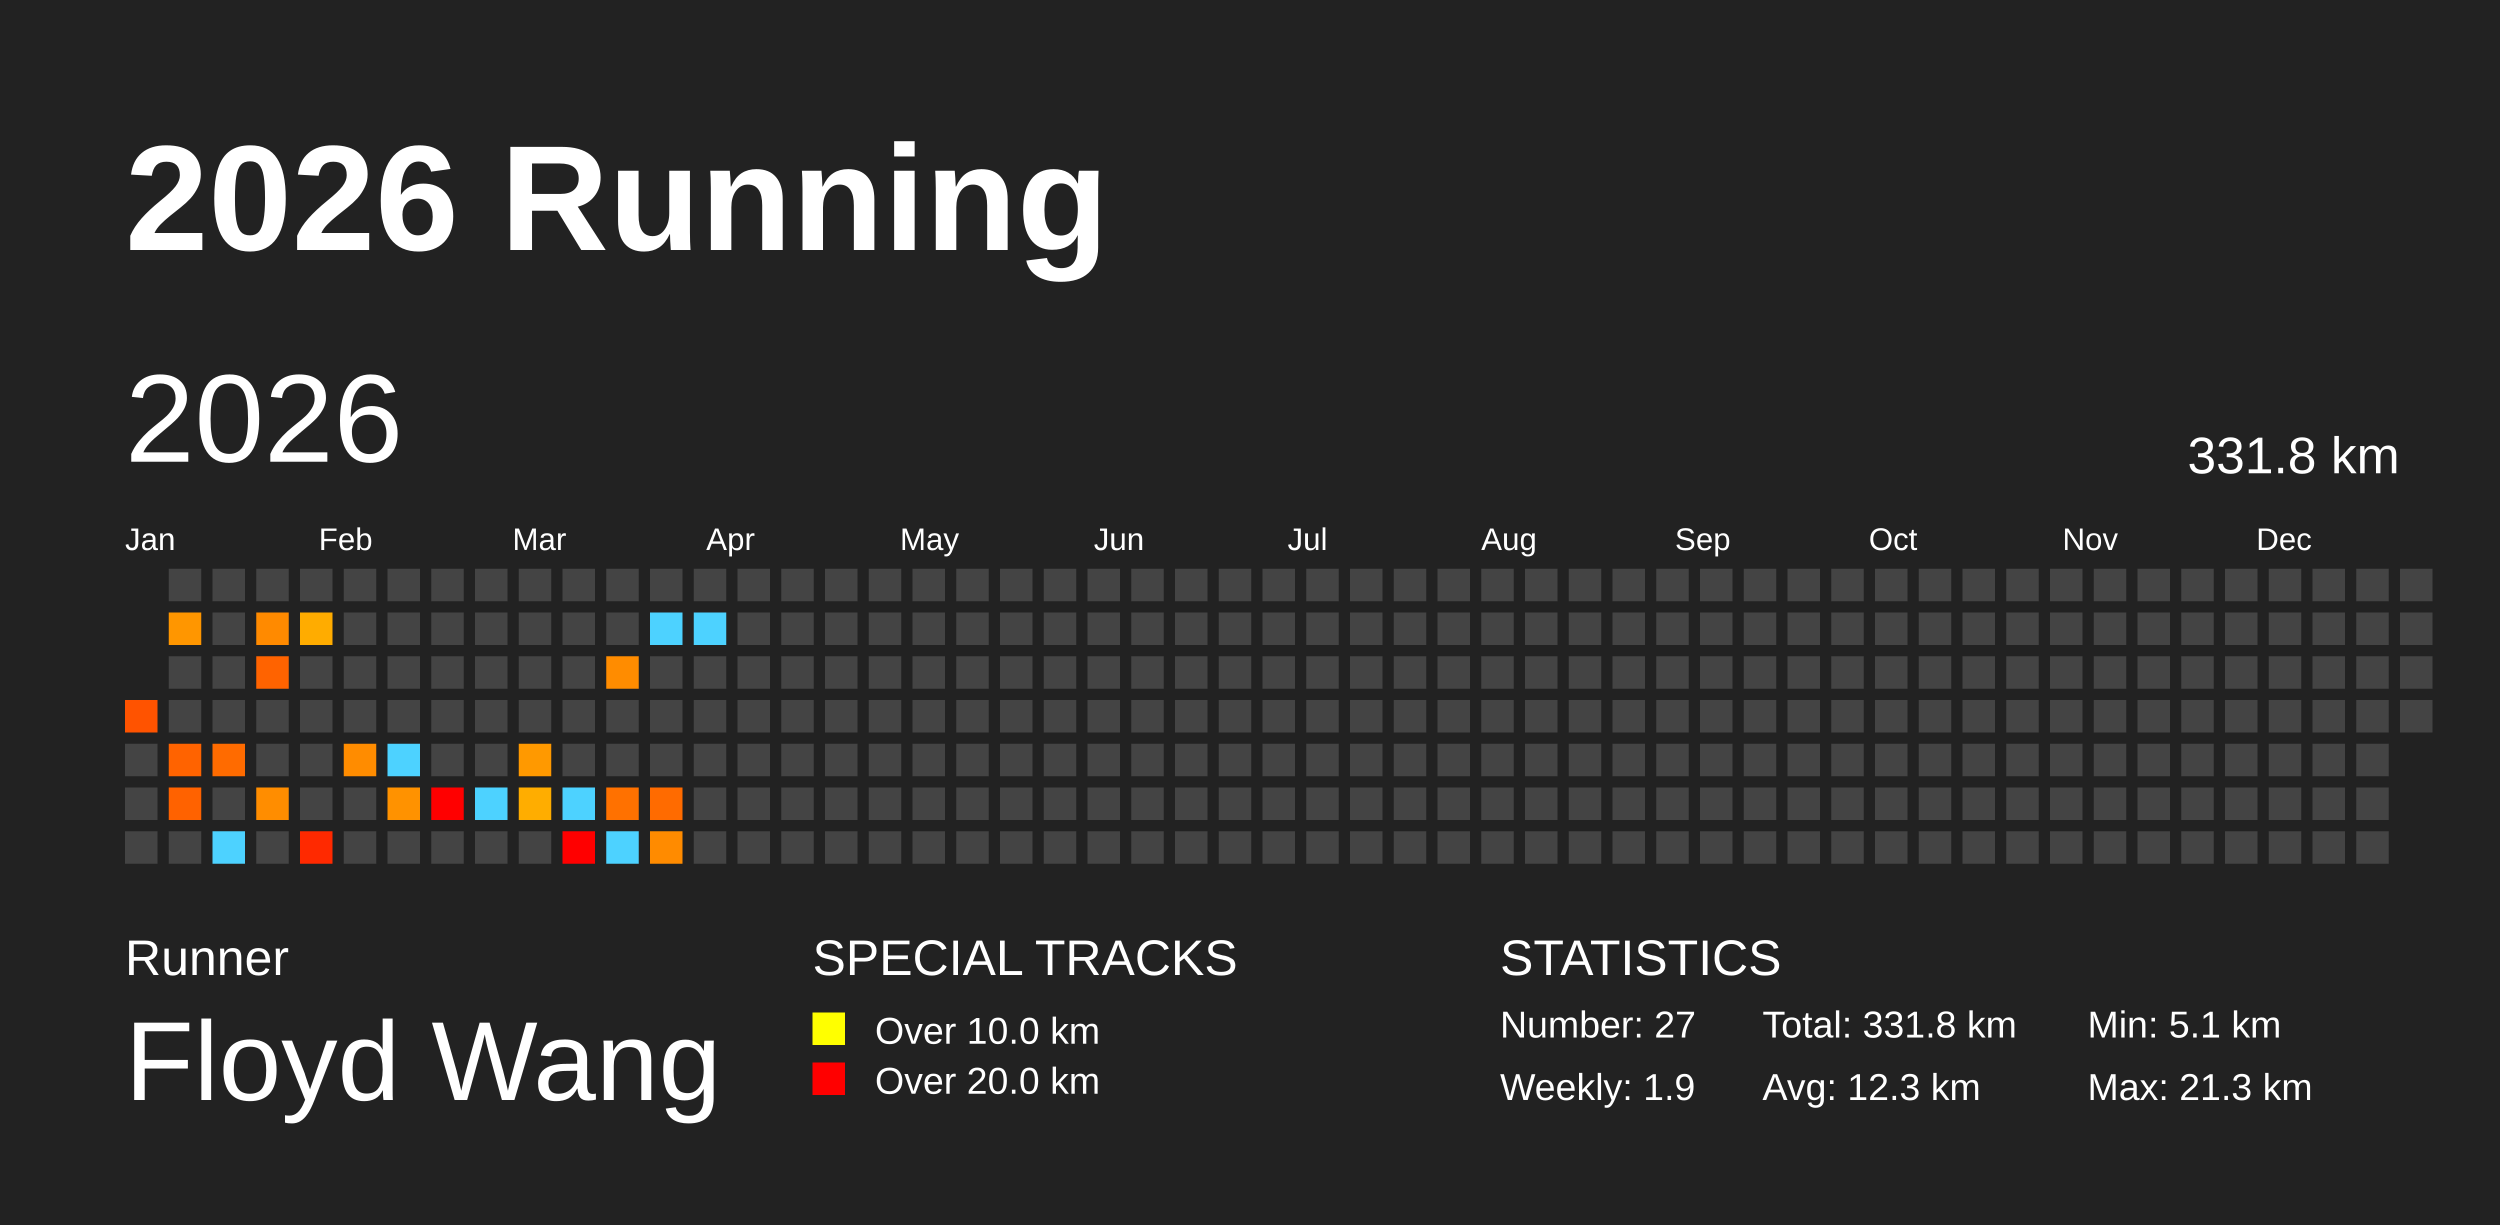
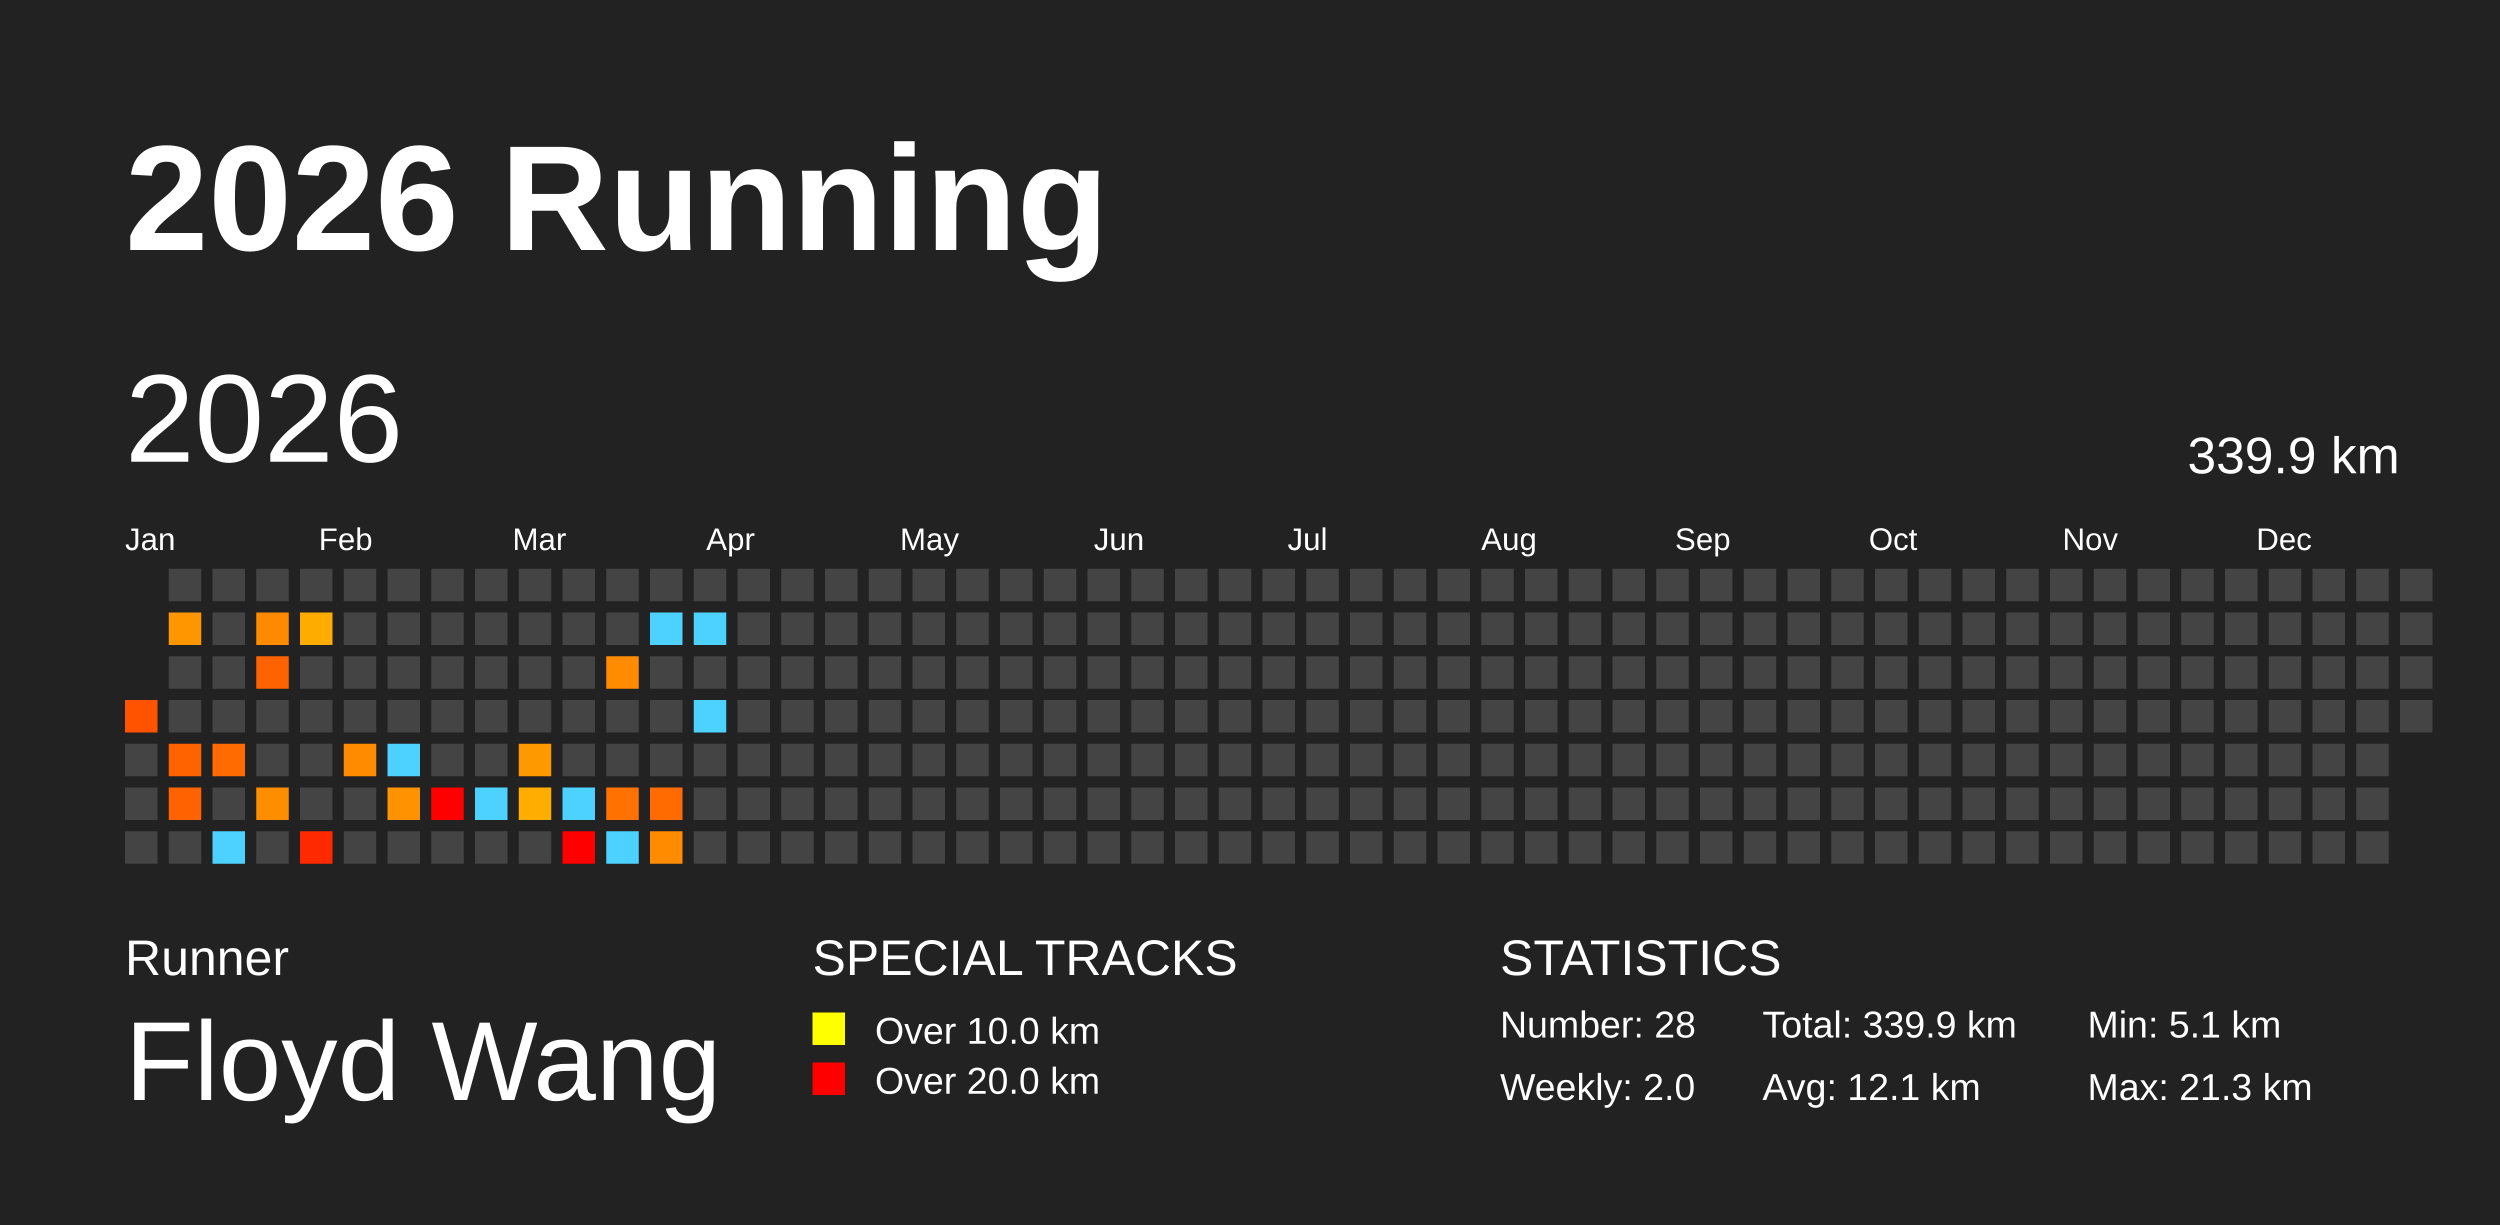
<svg xmlns="http://www.w3.org/2000/svg" baseProfile="full" height="98mm" version="1.1" viewBox="0,0,200,98" width="200mm">
  <defs />
  <rect fill="#222222" height="98" width="200" x="0" y="0" />
  <text fill="#FFFFFF" style="font-size:12px; font-family:Arial; font-weight:bold;" x="10" y="20">2026 Running</text>
  <text fill="#FFFFFF" style="font-size:4px; font-family:Arial" x="10" y="78">Runner</text>
  <text fill="#FFFFFF" style="font-size:9px; font-family:Arial" x="10" y="88">Floyd Wang</text>
  <text fill="#FFFFFF" style="font-size:4px; font-family:Arial" x="65" y="78">SPECIAL TRACKS</text>
  <rect fill="yellow" height="2.6" width="2.6" x="65" y="81" />
  <text fill="#FFFFFF" style="font-size:3px; font-family:Arial" x="70" y="83.5">Over 10.0 km</text>
  <rect fill="red" height="2.6" width="2.6" x="65" y="85" />
  <text fill="#FFFFFF" style="font-size:3px; font-family:Arial" x="70" y="87.5">Over 20.0 km</text>
  <text fill="#FFFFFF" style="font-size:4px; font-family:Arial" x="120" y="78">STATISTICS</text>
-   <text fill="#FFFFFF" style="font-size:3px; font-family:Arial" x="120" y="83">Number: 27</text>
-   <text fill="#FFFFFF" style="font-size:3px; font-family:Arial" x="120" y="88">Weekly: 1.9</text>
-   <text fill="#FFFFFF" style="font-size:3px; font-family:Arial" x="141" y="83">Total: 331.8 km</text>
-   <text fill="#FFFFFF" style="font-size:3px; font-family:Arial" x="141" y="88">Avg: 12.3 km</text>
+   <text fill="#FFFFFF" style="font-size:3px; font-family:Arial" x="120" y="83">Number: 28</text>
+   <text fill="#FFFFFF" style="font-size:3px; font-family:Arial" x="120" y="88">Weekly: 2.0</text>
+   <text fill="#FFFFFF" style="font-size:3px; font-family:Arial" x="141" y="83">Total: 339.9 km</text>
+   <text fill="#FFFFFF" style="font-size:3px; font-family:Arial" x="141" y="88">Avg: 12.1 km</text>
  <text fill="#FFFFFF" style="font-size:3px; font-family:Arial" x="167" y="83">Min: 5.1 km</text>
  <text fill="#FFFFFF" style="font-size:3px; font-family:Arial" x="167" y="88">Max: 21.3 km</text>
  <text dominant-baseline="hanging" fill="#FFFFFF" style="font-size:10.0px; font-family:Arial;" x="10" y="30">2026</text>
-   <text dominant-baseline="hanging" fill="#FFFFFF" style="font-size:4.125px; font-family:Arial;" x="175" y="35">331.8 km</text>
+   <text dominant-baseline="hanging" fill="#FFFFFF" style="font-size:4.125px; font-family:Arial;" x="175" y="35">339.9 km</text>
  <text fill="#FFFFFF" style="font-size:2.5px; font-family:Arial" x="10.0" y="44">Jan</text>
  <text fill="#FFFFFF" style="font-size:2.5px; font-family:Arial" x="25.5" y="44">Feb</text>
  <text fill="#FFFFFF" style="font-size:2.5px; font-family:Arial" x="41.0" y="44">Mar</text>
  <text fill="#FFFFFF" style="font-size:2.5px; font-family:Arial" x="56.5" y="44">Apr</text>
  <text fill="#FFFFFF" style="font-size:2.5px; font-family:Arial" x="72.0" y="44">May</text>
  <text fill="#FFFFFF" style="font-size:2.5px; font-family:Arial" x="87.5" y="44">Jun</text>
  <text fill="#FFFFFF" style="font-size:2.5px; font-family:Arial" x="103.0" y="44">Jul</text>
  <text fill="#FFFFFF" style="font-size:2.5px; font-family:Arial" x="118.5" y="44">Aug</text>
  <text fill="#FFFFFF" style="font-size:2.5px; font-family:Arial" x="134.0" y="44">Sep</text>
  <text fill="#FFFFFF" style="font-size:2.5px; font-family:Arial" x="149.5" y="44">Oct</text>
  <text fill="#FFFFFF" style="font-size:2.5px; font-family:Arial" x="165.0" y="44">Nov</text>
  <text fill="#FFFFFF" style="font-size:2.5px; font-family:Arial" x="180.5" y="44">Dec</text>
  <rect fill="#ff5300" height="2.6" width="2.6" x="10.0" y="56.0" />
  <rect fill="#444444" height="2.6" width="2.6" x="10.0" y="59.5" />
  <rect fill="#444444" height="2.6" width="2.6" x="10.0" y="63.0" />
  <rect fill="#444444" height="2.6" width="2.6" x="10.0" y="66.5" />
  <rect fill="#444444" height="2.6" width="2.6" x="13.5" y="45.5" />
  <rect fill="#ff9600" height="2.6" width="2.6" x="13.5" y="49.0" />
  <rect fill="#444444" height="2.6" width="2.6" x="13.5" y="52.5" />
  <rect fill="#444444" height="2.6" width="2.6" x="13.5" y="56.0" />
  <rect fill="#ff6300" height="2.6" width="2.6" x="13.5" y="59.5" />
  <rect fill="#ff6200" height="2.6" width="2.6" x="13.5" y="63.0" />
  <rect fill="#444444" height="2.6" width="2.6" x="13.5" y="66.5" />
  <rect fill="#444444" height="2.6" width="2.6" x="17.0" y="45.5" />
  <rect fill="#444444" height="2.6" width="2.6" x="17.0" y="49.0" />
  <rect fill="#444444" height="2.6" width="2.6" x="17.0" y="52.5" />
  <rect fill="#444444" height="2.6" width="2.6" x="17.0" y="56.0" />
  <rect fill="#ff6b00" height="2.6" width="2.6" x="17.0" y="59.5" />
  <rect fill="#444444" height="2.6" width="2.6" x="17.0" y="63.0" />
  <rect fill="#4dd2ff" height="2.6" width="2.6" x="17.0" y="66.5" />
  <rect fill="#444444" height="2.6" width="2.6" x="20.5" y="45.5" />
  <rect fill="#ff8a00" height="2.6" width="2.6" x="20.5" y="49.0" />
  <rect fill="#ff6300" height="2.6" width="2.6" x="20.5" y="52.5" />
  <rect fill="#444444" height="2.6" width="2.6" x="20.5" y="56.0" />
  <rect fill="#444444" height="2.6" width="2.6" x="20.5" y="59.5" />
  <rect fill="#ff8d00" height="2.6" width="2.6" x="20.5" y="63.0" />
  <rect fill="#444444" height="2.6" width="2.6" x="20.5" y="66.5" />
  <rect fill="#444444" height="2.6" width="2.6" x="24.0" y="45.5" />
  <rect fill="#ffac00" height="2.6" width="2.6" x="24.0" y="49.0" />
  <rect fill="#444444" height="2.6" width="2.6" x="24.0" y="52.5" />
  <rect fill="#444444" height="2.6" width="2.6" x="24.0" y="56.0" />
  <rect fill="#444444" height="2.6" width="2.6" x="24.0" y="59.5" />
  <rect fill="#444444" height="2.6" width="2.6" x="24.0" y="63.0" />
  <rect fill="#ff2900" height="2.6" width="2.6" x="24.0" y="66.5" />
  <rect fill="#444444" height="2.6" width="2.6" x="27.5" y="45.5" />
  <rect fill="#444444" height="2.6" width="2.6" x="27.5" y="49.0" />
  <rect fill="#444444" height="2.6" width="2.6" x="27.5" y="52.5" />
  <rect fill="#444444" height="2.6" width="2.6" x="27.5" y="56.0" />
  <rect fill="#ff8c00" height="2.6" width="2.6" x="27.5" y="59.5" />
  <rect fill="#444444" height="2.6" width="2.6" x="27.5" y="63.0" />
  <rect fill="#444444" height="2.6" width="2.6" x="27.5" y="66.5" />
  <rect fill="#444444" height="2.6" width="2.6" x="31.0" y="45.5" />
  <rect fill="#444444" height="2.6" width="2.6" x="31.0" y="49.0" />
  <rect fill="#444444" height="2.6" width="2.6" x="31.0" y="52.5" />
  <rect fill="#444444" height="2.6" width="2.6" x="31.0" y="56.0" />
  <rect fill="#4dd2ff" height="2.6" width="2.6" x="31.0" y="59.5" />
  <rect fill="#ff9200" height="2.6" width="2.6" x="31.0" y="63.0" />
  <rect fill="#444444" height="2.6" width="2.6" x="31.0" y="66.5" />
  <rect fill="#444444" height="2.6" width="2.6" x="34.5" y="45.5" />
  <rect fill="#444444" height="2.6" width="2.6" x="34.5" y="49.0" />
  <rect fill="#444444" height="2.6" width="2.6" x="34.5" y="52.5" />
  <rect fill="#444444" height="2.6" width="2.6" x="34.5" y="56.0" />
  <rect fill="#444444" height="2.6" width="2.6" x="34.5" y="59.5" />
  <rect fill="red" height="2.6" width="2.6" x="34.5" y="63.0" />
  <rect fill="#444444" height="2.6" width="2.6" x="34.5" y="66.5" />
  <rect fill="#444444" height="2.6" width="2.6" x="38.0" y="45.5" />
  <rect fill="#444444" height="2.6" width="2.6" x="38.0" y="49.0" />
  <rect fill="#444444" height="2.6" width="2.6" x="38.0" y="52.5" />
  <rect fill="#444444" height="2.6" width="2.6" x="38.0" y="56.0" />
  <rect fill="#444444" height="2.6" width="2.6" x="38.0" y="59.5" />
  <rect fill="#4dd2ff" height="2.6" width="2.6" x="38.0" y="63.0" />
  <rect fill="#444444" height="2.6" width="2.6" x="38.0" y="66.5" />
  <rect fill="#444444" height="2.6" width="2.6" x="41.5" y="45.5" />
  <rect fill="#444444" height="2.6" width="2.6" x="41.5" y="49.0" />
  <rect fill="#444444" height="2.6" width="2.6" x="41.5" y="52.5" />
  <rect fill="#444444" height="2.6" width="2.6" x="41.5" y="56.0" />
  <rect fill="#ff9900" height="2.6" width="2.6" x="41.5" y="59.5" />
  <rect fill="#ffad00" height="2.6" width="2.6" x="41.5" y="63.0" />
  <rect fill="#444444" height="2.6" width="2.6" x="41.5" y="66.5" />
  <rect fill="#444444" height="2.6" width="2.6" x="45.0" y="45.5" />
  <rect fill="#444444" height="2.6" width="2.6" x="45.0" y="49.0" />
  <rect fill="#444444" height="2.6" width="2.6" x="45.0" y="52.5" />
  <rect fill="#444444" height="2.6" width="2.6" x="45.0" y="56.0" />
  <rect fill="#444444" height="2.6" width="2.6" x="45.0" y="59.5" />
  <rect fill="#4dd2ff" height="2.6" width="2.6" x="45.0" y="63.0" />
  <rect fill="red" height="2.6" width="2.6" x="45.0" y="66.5" />
  <rect fill="#444444" height="2.6" width="2.6" x="48.5" y="45.5" />
  <rect fill="#444444" height="2.6" width="2.6" x="48.5" y="49.0" />
  <rect fill="#ff8c00" height="2.6" width="2.6" x="48.5" y="52.5" />
  <rect fill="#444444" height="2.6" width="2.6" x="48.5" y="56.0" />
  <rect fill="#444444" height="2.6" width="2.6" x="48.5" y="59.5" />
  <rect fill="#ff7100" height="2.6" width="2.6" x="48.5" y="63.0" />
  <rect fill="#4dd2ff" height="2.6" width="2.6" x="48.5" y="66.5" />
  <rect fill="#444444" height="2.6" width="2.6" x="52.0" y="45.5" />
  <rect fill="#4dd2ff" height="2.6" width="2.6" x="52.0" y="49.0" />
  <rect fill="#444444" height="2.6" width="2.6" x="52.0" y="52.5" />
  <rect fill="#444444" height="2.6" width="2.6" x="52.0" y="56.0" />
  <rect fill="#444444" height="2.6" width="2.6" x="52.0" y="59.5" />
  <rect fill="#ff6b00" height="2.6" width="2.6" x="52.0" y="63.0" />
  <rect fill="#ff8b00" height="2.6" width="2.6" x="52.0" y="66.5" />
  <rect fill="#444444" height="2.6" width="2.6" x="55.5" y="45.5" />
  <rect fill="#4dd2ff" height="2.6" width="2.6" x="55.5" y="49.0" />
  <rect fill="#444444" height="2.6" width="2.6" x="55.5" y="52.5" />
-   <rect fill="#444444" height="2.6" width="2.6" x="55.5" y="56.0" />
+   <rect fill="#4dd2ff" height="2.6" width="2.6" x="55.5" y="56.0" />
  <rect fill="#444444" height="2.6" width="2.6" x="55.5" y="59.5" />
  <rect fill="#444444" height="2.6" width="2.6" x="55.5" y="63.0" />
  <rect fill="#444444" height="2.6" width="2.6" x="55.5" y="66.5" />
  <rect fill="#444444" height="2.6" width="2.6" x="59.0" y="45.5" />
  <rect fill="#444444" height="2.6" width="2.6" x="59.0" y="49.0" />
  <rect fill="#444444" height="2.6" width="2.6" x="59.0" y="52.5" />
  <rect fill="#444444" height="2.6" width="2.6" x="59.0" y="56.0" />
  <rect fill="#444444" height="2.6" width="2.6" x="59.0" y="59.5" />
  <rect fill="#444444" height="2.6" width="2.6" x="59.0" y="63.0" />
  <rect fill="#444444" height="2.6" width="2.6" x="59.0" y="66.5" />
  <rect fill="#444444" height="2.6" width="2.6" x="62.5" y="45.5" />
  <rect fill="#444444" height="2.6" width="2.6" x="62.5" y="49.0" />
  <rect fill="#444444" height="2.6" width="2.6" x="62.5" y="52.5" />
  <rect fill="#444444" height="2.6" width="2.6" x="62.5" y="56.0" />
  <rect fill="#444444" height="2.6" width="2.6" x="62.5" y="59.5" />
  <rect fill="#444444" height="2.6" width="2.6" x="62.5" y="63.0" />
  <rect fill="#444444" height="2.6" width="2.6" x="62.5" y="66.5" />
  <rect fill="#444444" height="2.6" width="2.6" x="66.0" y="45.5" />
  <rect fill="#444444" height="2.6" width="2.6" x="66.0" y="49.0" />
  <rect fill="#444444" height="2.6" width="2.6" x="66.0" y="52.5" />
  <rect fill="#444444" height="2.6" width="2.6" x="66.0" y="56.0" />
  <rect fill="#444444" height="2.6" width="2.6" x="66.0" y="59.5" />
  <rect fill="#444444" height="2.6" width="2.6" x="66.0" y="63.0" />
  <rect fill="#444444" height="2.6" width="2.6" x="66.0" y="66.5" />
  <rect fill="#444444" height="2.6" width="2.6" x="69.5" y="45.5" />
  <rect fill="#444444" height="2.6" width="2.6" x="69.5" y="49.0" />
  <rect fill="#444444" height="2.6" width="2.6" x="69.5" y="52.5" />
  <rect fill="#444444" height="2.6" width="2.6" x="69.5" y="56.0" />
  <rect fill="#444444" height="2.6" width="2.6" x="69.5" y="59.5" />
  <rect fill="#444444" height="2.6" width="2.6" x="69.5" y="63.0" />
  <rect fill="#444444" height="2.6" width="2.6" x="69.5" y="66.5" />
  <rect fill="#444444" height="2.6" width="2.6" x="73.0" y="45.5" />
  <rect fill="#444444" height="2.6" width="2.6" x="73.0" y="49.0" />
  <rect fill="#444444" height="2.6" width="2.6" x="73.0" y="52.5" />
  <rect fill="#444444" height="2.6" width="2.6" x="73.0" y="56.0" />
  <rect fill="#444444" height="2.6" width="2.6" x="73.0" y="59.5" />
  <rect fill="#444444" height="2.6" width="2.6" x="73.0" y="63.0" />
  <rect fill="#444444" height="2.6" width="2.6" x="73.0" y="66.5" />
  <rect fill="#444444" height="2.6" width="2.6" x="76.5" y="45.5" />
  <rect fill="#444444" height="2.6" width="2.6" x="76.5" y="49.0" />
  <rect fill="#444444" height="2.6" width="2.6" x="76.5" y="52.5" />
  <rect fill="#444444" height="2.6" width="2.6" x="76.5" y="56.0" />
  <rect fill="#444444" height="2.6" width="2.6" x="76.5" y="59.5" />
  <rect fill="#444444" height="2.6" width="2.6" x="76.5" y="63.0" />
  <rect fill="#444444" height="2.6" width="2.6" x="76.5" y="66.5" />
  <rect fill="#444444" height="2.6" width="2.6" x="80.0" y="45.5" />
  <rect fill="#444444" height="2.6" width="2.6" x="80.0" y="49.0" />
  <rect fill="#444444" height="2.6" width="2.6" x="80.0" y="52.5" />
  <rect fill="#444444" height="2.6" width="2.6" x="80.0" y="56.0" />
  <rect fill="#444444" height="2.6" width="2.6" x="80.0" y="59.5" />
  <rect fill="#444444" height="2.6" width="2.6" x="80.0" y="63.0" />
  <rect fill="#444444" height="2.6" width="2.6" x="80.0" y="66.5" />
  <rect fill="#444444" height="2.6" width="2.6" x="83.5" y="45.5" />
  <rect fill="#444444" height="2.6" width="2.6" x="83.5" y="49.0" />
  <rect fill="#444444" height="2.6" width="2.6" x="83.5" y="52.5" />
  <rect fill="#444444" height="2.6" width="2.6" x="83.5" y="56.0" />
  <rect fill="#444444" height="2.6" width="2.6" x="83.5" y="59.5" />
  <rect fill="#444444" height="2.6" width="2.6" x="83.5" y="63.0" />
  <rect fill="#444444" height="2.6" width="2.6" x="83.5" y="66.5" />
  <rect fill="#444444" height="2.6" width="2.6" x="87.0" y="45.5" />
  <rect fill="#444444" height="2.6" width="2.6" x="87.0" y="49.0" />
  <rect fill="#444444" height="2.6" width="2.6" x="87.0" y="52.5" />
  <rect fill="#444444" height="2.6" width="2.6" x="87.0" y="56.0" />
  <rect fill="#444444" height="2.6" width="2.6" x="87.0" y="59.5" />
  <rect fill="#444444" height="2.6" width="2.6" x="87.0" y="63.0" />
  <rect fill="#444444" height="2.6" width="2.6" x="87.0" y="66.5" />
  <rect fill="#444444" height="2.6" width="2.6" x="90.5" y="45.5" />
  <rect fill="#444444" height="2.6" width="2.6" x="90.5" y="49.0" />
  <rect fill="#444444" height="2.6" width="2.6" x="90.5" y="52.5" />
  <rect fill="#444444" height="2.6" width="2.6" x="90.5" y="56.0" />
  <rect fill="#444444" height="2.6" width="2.6" x="90.5" y="59.5" />
  <rect fill="#444444" height="2.6" width="2.6" x="90.5" y="63.0" />
  <rect fill="#444444" height="2.6" width="2.6" x="90.5" y="66.5" />
  <rect fill="#444444" height="2.6" width="2.6" x="94.0" y="45.5" />
  <rect fill="#444444" height="2.6" width="2.6" x="94.0" y="49.0" />
  <rect fill="#444444" height="2.6" width="2.6" x="94.0" y="52.5" />
  <rect fill="#444444" height="2.6" width="2.6" x="94.0" y="56.0" />
  <rect fill="#444444" height="2.6" width="2.6" x="94.0" y="59.5" />
  <rect fill="#444444" height="2.6" width="2.6" x="94.0" y="63.0" />
  <rect fill="#444444" height="2.6" width="2.6" x="94.0" y="66.5" />
  <rect fill="#444444" height="2.6" width="2.6" x="97.5" y="45.5" />
  <rect fill="#444444" height="2.6" width="2.6" x="97.5" y="49.0" />
  <rect fill="#444444" height="2.6" width="2.6" x="97.5" y="52.5" />
  <rect fill="#444444" height="2.6" width="2.6" x="97.5" y="56.0" />
  <rect fill="#444444" height="2.6" width="2.6" x="97.5" y="59.5" />
  <rect fill="#444444" height="2.6" width="2.6" x="97.5" y="63.0" />
  <rect fill="#444444" height="2.6" width="2.6" x="97.5" y="66.5" />
  <rect fill="#444444" height="2.6" width="2.6" x="101.0" y="45.5" />
  <rect fill="#444444" height="2.6" width="2.6" x="101.0" y="49.0" />
  <rect fill="#444444" height="2.6" width="2.6" x="101.0" y="52.5" />
  <rect fill="#444444" height="2.6" width="2.6" x="101.0" y="56.0" />
  <rect fill="#444444" height="2.6" width="2.6" x="101.0" y="59.5" />
  <rect fill="#444444" height="2.6" width="2.6" x="101.0" y="63.0" />
  <rect fill="#444444" height="2.6" width="2.6" x="101.0" y="66.5" />
  <rect fill="#444444" height="2.6" width="2.6" x="104.5" y="45.5" />
  <rect fill="#444444" height="2.6" width="2.6" x="104.5" y="49.0" />
  <rect fill="#444444" height="2.6" width="2.6" x="104.5" y="52.5" />
  <rect fill="#444444" height="2.6" width="2.6" x="104.5" y="56.0" />
  <rect fill="#444444" height="2.6" width="2.6" x="104.5" y="59.5" />
  <rect fill="#444444" height="2.6" width="2.6" x="104.5" y="63.0" />
  <rect fill="#444444" height="2.6" width="2.6" x="104.5" y="66.5" />
  <rect fill="#444444" height="2.6" width="2.6" x="108.0" y="45.5" />
  <rect fill="#444444" height="2.6" width="2.6" x="108.0" y="49.0" />
  <rect fill="#444444" height="2.6" width="2.6" x="108.0" y="52.5" />
  <rect fill="#444444" height="2.6" width="2.6" x="108.0" y="56.0" />
  <rect fill="#444444" height="2.6" width="2.6" x="108.0" y="59.5" />
  <rect fill="#444444" height="2.6" width="2.6" x="108.0" y="63.0" />
  <rect fill="#444444" height="2.6" width="2.6" x="108.0" y="66.5" />
  <rect fill="#444444" height="2.6" width="2.6" x="111.5" y="45.5" />
  <rect fill="#444444" height="2.6" width="2.6" x="111.5" y="49.0" />
  <rect fill="#444444" height="2.6" width="2.6" x="111.5" y="52.5" />
  <rect fill="#444444" height="2.6" width="2.6" x="111.5" y="56.0" />
  <rect fill="#444444" height="2.6" width="2.6" x="111.5" y="59.5" />
  <rect fill="#444444" height="2.6" width="2.6" x="111.5" y="63.0" />
  <rect fill="#444444" height="2.6" width="2.6" x="111.5" y="66.5" />
  <rect fill="#444444" height="2.6" width="2.6" x="115.0" y="45.5" />
  <rect fill="#444444" height="2.6" width="2.6" x="115.0" y="49.0" />
  <rect fill="#444444" height="2.6" width="2.6" x="115.0" y="52.5" />
  <rect fill="#444444" height="2.6" width="2.6" x="115.0" y="56.0" />
  <rect fill="#444444" height="2.6" width="2.6" x="115.0" y="59.5" />
  <rect fill="#444444" height="2.6" width="2.6" x="115.0" y="63.0" />
  <rect fill="#444444" height="2.6" width="2.6" x="115.0" y="66.5" />
  <rect fill="#444444" height="2.6" width="2.6" x="118.5" y="45.5" />
  <rect fill="#444444" height="2.6" width="2.6" x="118.5" y="49.0" />
  <rect fill="#444444" height="2.6" width="2.6" x="118.5" y="52.5" />
  <rect fill="#444444" height="2.6" width="2.6" x="118.5" y="56.0" />
  <rect fill="#444444" height="2.6" width="2.6" x="118.5" y="59.5" />
  <rect fill="#444444" height="2.6" width="2.6" x="118.5" y="63.0" />
  <rect fill="#444444" height="2.6" width="2.6" x="118.5" y="66.5" />
  <rect fill="#444444" height="2.6" width="2.6" x="122.0" y="45.5" />
  <rect fill="#444444" height="2.6" width="2.6" x="122.0" y="49.0" />
  <rect fill="#444444" height="2.6" width="2.6" x="122.0" y="52.5" />
  <rect fill="#444444" height="2.6" width="2.6" x="122.0" y="56.0" />
  <rect fill="#444444" height="2.6" width="2.6" x="122.0" y="59.5" />
  <rect fill="#444444" height="2.6" width="2.6" x="122.0" y="63.0" />
  <rect fill="#444444" height="2.6" width="2.6" x="122.0" y="66.5" />
  <rect fill="#444444" height="2.6" width="2.6" x="125.5" y="45.5" />
  <rect fill="#444444" height="2.6" width="2.6" x="125.5" y="49.0" />
  <rect fill="#444444" height="2.6" width="2.6" x="125.5" y="52.5" />
  <rect fill="#444444" height="2.6" width="2.6" x="125.5" y="56.0" />
  <rect fill="#444444" height="2.6" width="2.6" x="125.5" y="59.5" />
  <rect fill="#444444" height="2.6" width="2.6" x="125.5" y="63.0" />
  <rect fill="#444444" height="2.6" width="2.6" x="125.5" y="66.5" />
  <rect fill="#444444" height="2.6" width="2.6" x="129.0" y="45.5" />
  <rect fill="#444444" height="2.6" width="2.6" x="129.0" y="49.0" />
  <rect fill="#444444" height="2.6" width="2.6" x="129.0" y="52.5" />
  <rect fill="#444444" height="2.6" width="2.6" x="129.0" y="56.0" />
  <rect fill="#444444" height="2.6" width="2.6" x="129.0" y="59.5" />
  <rect fill="#444444" height="2.6" width="2.6" x="129.0" y="63.0" />
  <rect fill="#444444" height="2.6" width="2.6" x="129.0" y="66.5" />
  <rect fill="#444444" height="2.6" width="2.6" x="132.5" y="45.5" />
  <rect fill="#444444" height="2.6" width="2.6" x="132.5" y="49.0" />
  <rect fill="#444444" height="2.6" width="2.6" x="132.5" y="52.5" />
  <rect fill="#444444" height="2.6" width="2.6" x="132.5" y="56.0" />
  <rect fill="#444444" height="2.6" width="2.6" x="132.5" y="59.5" />
  <rect fill="#444444" height="2.6" width="2.6" x="132.5" y="63.0" />
  <rect fill="#444444" height="2.6" width="2.6" x="132.5" y="66.5" />
  <rect fill="#444444" height="2.6" width="2.6" x="136.0" y="45.5" />
  <rect fill="#444444" height="2.6" width="2.6" x="136.0" y="49.0" />
  <rect fill="#444444" height="2.6" width="2.6" x="136.0" y="52.5" />
  <rect fill="#444444" height="2.6" width="2.6" x="136.0" y="56.0" />
  <rect fill="#444444" height="2.6" width="2.6" x="136.0" y="59.5" />
  <rect fill="#444444" height="2.6" width="2.6" x="136.0" y="63.0" />
  <rect fill="#444444" height="2.6" width="2.6" x="136.0" y="66.5" />
  <rect fill="#444444" height="2.6" width="2.6" x="139.5" y="45.5" />
  <rect fill="#444444" height="2.6" width="2.6" x="139.5" y="49.0" />
  <rect fill="#444444" height="2.6" width="2.6" x="139.5" y="52.5" />
  <rect fill="#444444" height="2.6" width="2.6" x="139.5" y="56.0" />
  <rect fill="#444444" height="2.6" width="2.6" x="139.5" y="59.5" />
  <rect fill="#444444" height="2.6" width="2.6" x="139.5" y="63.0" />
  <rect fill="#444444" height="2.6" width="2.6" x="139.5" y="66.5" />
  <rect fill="#444444" height="2.6" width="2.6" x="143.0" y="45.5" />
  <rect fill="#444444" height="2.6" width="2.6" x="143.0" y="49.0" />
  <rect fill="#444444" height="2.6" width="2.6" x="143.0" y="52.5" />
  <rect fill="#444444" height="2.6" width="2.6" x="143.0" y="56.0" />
  <rect fill="#444444" height="2.6" width="2.6" x="143.0" y="59.5" />
  <rect fill="#444444" height="2.6" width="2.6" x="143.0" y="63.0" />
  <rect fill="#444444" height="2.6" width="2.6" x="143.0" y="66.5" />
  <rect fill="#444444" height="2.6" width="2.6" x="146.5" y="45.5" />
  <rect fill="#444444" height="2.6" width="2.6" x="146.5" y="49.0" />
  <rect fill="#444444" height="2.6" width="2.6" x="146.5" y="52.5" />
  <rect fill="#444444" height="2.6" width="2.6" x="146.5" y="56.0" />
  <rect fill="#444444" height="2.6" width="2.6" x="146.5" y="59.5" />
  <rect fill="#444444" height="2.6" width="2.6" x="146.5" y="63.0" />
  <rect fill="#444444" height="2.6" width="2.6" x="146.5" y="66.5" />
  <rect fill="#444444" height="2.6" width="2.6" x="150.0" y="45.5" />
  <rect fill="#444444" height="2.6" width="2.6" x="150.0" y="49.0" />
  <rect fill="#444444" height="2.6" width="2.6" x="150.0" y="52.5" />
  <rect fill="#444444" height="2.6" width="2.6" x="150.0" y="56.0" />
  <rect fill="#444444" height="2.6" width="2.6" x="150.0" y="59.5" />
  <rect fill="#444444" height="2.6" width="2.6" x="150.0" y="63.0" />
  <rect fill="#444444" height="2.6" width="2.6" x="150.0" y="66.5" />
  <rect fill="#444444" height="2.6" width="2.6" x="153.5" y="45.5" />
  <rect fill="#444444" height="2.6" width="2.6" x="153.5" y="49.0" />
  <rect fill="#444444" height="2.6" width="2.6" x="153.5" y="52.5" />
  <rect fill="#444444" height="2.6" width="2.6" x="153.5" y="56.0" />
  <rect fill="#444444" height="2.6" width="2.6" x="153.5" y="59.5" />
  <rect fill="#444444" height="2.6" width="2.6" x="153.5" y="63.0" />
  <rect fill="#444444" height="2.6" width="2.6" x="153.5" y="66.5" />
  <rect fill="#444444" height="2.6" width="2.6" x="157.0" y="45.5" />
  <rect fill="#444444" height="2.6" width="2.6" x="157.0" y="49.0" />
  <rect fill="#444444" height="2.6" width="2.6" x="157.0" y="52.5" />
  <rect fill="#444444" height="2.6" width="2.6" x="157.0" y="56.0" />
  <rect fill="#444444" height="2.6" width="2.6" x="157.0" y="59.5" />
  <rect fill="#444444" height="2.6" width="2.6" x="157.0" y="63.0" />
  <rect fill="#444444" height="2.6" width="2.6" x="157.0" y="66.5" />
  <rect fill="#444444" height="2.6" width="2.6" x="160.5" y="45.5" />
  <rect fill="#444444" height="2.6" width="2.6" x="160.5" y="49.0" />
  <rect fill="#444444" height="2.6" width="2.6" x="160.5" y="52.5" />
  <rect fill="#444444" height="2.6" width="2.6" x="160.5" y="56.0" />
  <rect fill="#444444" height="2.6" width="2.6" x="160.5" y="59.5" />
  <rect fill="#444444" height="2.6" width="2.6" x="160.5" y="63.0" />
  <rect fill="#444444" height="2.6" width="2.6" x="160.5" y="66.5" />
  <rect fill="#444444" height="2.6" width="2.6" x="164.0" y="45.5" />
  <rect fill="#444444" height="2.6" width="2.6" x="164.0" y="49.0" />
  <rect fill="#444444" height="2.6" width="2.6" x="164.0" y="52.5" />
  <rect fill="#444444" height="2.6" width="2.6" x="164.0" y="56.0" />
  <rect fill="#444444" height="2.6" width="2.6" x="164.0" y="59.5" />
  <rect fill="#444444" height="2.6" width="2.6" x="164.0" y="63.0" />
  <rect fill="#444444" height="2.6" width="2.6" x="164.0" y="66.5" />
  <rect fill="#444444" height="2.6" width="2.6" x="167.5" y="45.5" />
  <rect fill="#444444" height="2.6" width="2.6" x="167.5" y="49.0" />
  <rect fill="#444444" height="2.6" width="2.6" x="167.5" y="52.5" />
  <rect fill="#444444" height="2.6" width="2.6" x="167.5" y="56.0" />
  <rect fill="#444444" height="2.6" width="2.6" x="167.5" y="59.5" />
  <rect fill="#444444" height="2.6" width="2.6" x="167.5" y="63.0" />
  <rect fill="#444444" height="2.6" width="2.6" x="167.5" y="66.5" />
  <rect fill="#444444" height="2.6" width="2.6" x="171.0" y="45.5" />
  <rect fill="#444444" height="2.6" width="2.6" x="171.0" y="49.0" />
  <rect fill="#444444" height="2.6" width="2.6" x="171.0" y="52.5" />
  <rect fill="#444444" height="2.6" width="2.6" x="171.0" y="56.0" />
  <rect fill="#444444" height="2.6" width="2.6" x="171.0" y="59.5" />
  <rect fill="#444444" height="2.6" width="2.6" x="171.0" y="63.0" />
  <rect fill="#444444" height="2.6" width="2.6" x="171.0" y="66.5" />
  <rect fill="#444444" height="2.6" width="2.6" x="174.5" y="45.5" />
  <rect fill="#444444" height="2.6" width="2.6" x="174.5" y="49.0" />
  <rect fill="#444444" height="2.6" width="2.6" x="174.5" y="52.5" />
  <rect fill="#444444" height="2.6" width="2.6" x="174.5" y="56.0" />
  <rect fill="#444444" height="2.6" width="2.6" x="174.5" y="59.5" />
  <rect fill="#444444" height="2.6" width="2.6" x="174.5" y="63.0" />
  <rect fill="#444444" height="2.6" width="2.6" x="174.5" y="66.5" />
  <rect fill="#444444" height="2.6" width="2.6" x="178.0" y="45.5" />
  <rect fill="#444444" height="2.6" width="2.6" x="178.0" y="49.0" />
  <rect fill="#444444" height="2.6" width="2.6" x="178.0" y="52.5" />
  <rect fill="#444444" height="2.6" width="2.6" x="178.0" y="56.0" />
  <rect fill="#444444" height="2.6" width="2.6" x="178.0" y="59.5" />
  <rect fill="#444444" height="2.6" width="2.6" x="178.0" y="63.0" />
  <rect fill="#444444" height="2.6" width="2.6" x="178.0" y="66.5" />
  <rect fill="#444444" height="2.6" width="2.6" x="181.5" y="45.5" />
  <rect fill="#444444" height="2.6" width="2.6" x="181.5" y="49.0" />
  <rect fill="#444444" height="2.6" width="2.6" x="181.5" y="52.5" />
  <rect fill="#444444" height="2.6" width="2.6" x="181.5" y="56.0" />
  <rect fill="#444444" height="2.6" width="2.6" x="181.5" y="59.5" />
  <rect fill="#444444" height="2.6" width="2.6" x="181.5" y="63.0" />
  <rect fill="#444444" height="2.6" width="2.6" x="181.5" y="66.5" />
  <rect fill="#444444" height="2.6" width="2.6" x="185.0" y="45.5" />
  <rect fill="#444444" height="2.6" width="2.6" x="185.0" y="49.0" />
  <rect fill="#444444" height="2.6" width="2.6" x="185.0" y="52.5" />
  <rect fill="#444444" height="2.6" width="2.6" x="185.0" y="56.0" />
  <rect fill="#444444" height="2.6" width="2.6" x="185.0" y="59.5" />
  <rect fill="#444444" height="2.6" width="2.6" x="185.0" y="63.0" />
  <rect fill="#444444" height="2.6" width="2.6" x="185.0" y="66.5" />
  <rect fill="#444444" height="2.6" width="2.6" x="188.5" y="45.5" />
  <rect fill="#444444" height="2.6" width="2.6" x="188.5" y="49.0" />
  <rect fill="#444444" height="2.6" width="2.6" x="188.5" y="52.5" />
  <rect fill="#444444" height="2.6" width="2.6" x="188.5" y="56.0" />
  <rect fill="#444444" height="2.6" width="2.6" x="188.5" y="59.5" />
  <rect fill="#444444" height="2.6" width="2.6" x="188.5" y="63.0" />
  <rect fill="#444444" height="2.6" width="2.6" x="188.5" y="66.5" />
  <rect fill="#444444" height="2.6" width="2.6" x="192.0" y="45.5" />
  <rect fill="#444444" height="2.6" width="2.6" x="192.0" y="49.0" />
  <rect fill="#444444" height="2.6" width="2.6" x="192.0" y="52.5" />
  <rect fill="#444444" height="2.6" width="2.6" x="192.0" y="56.0" />
</svg>
